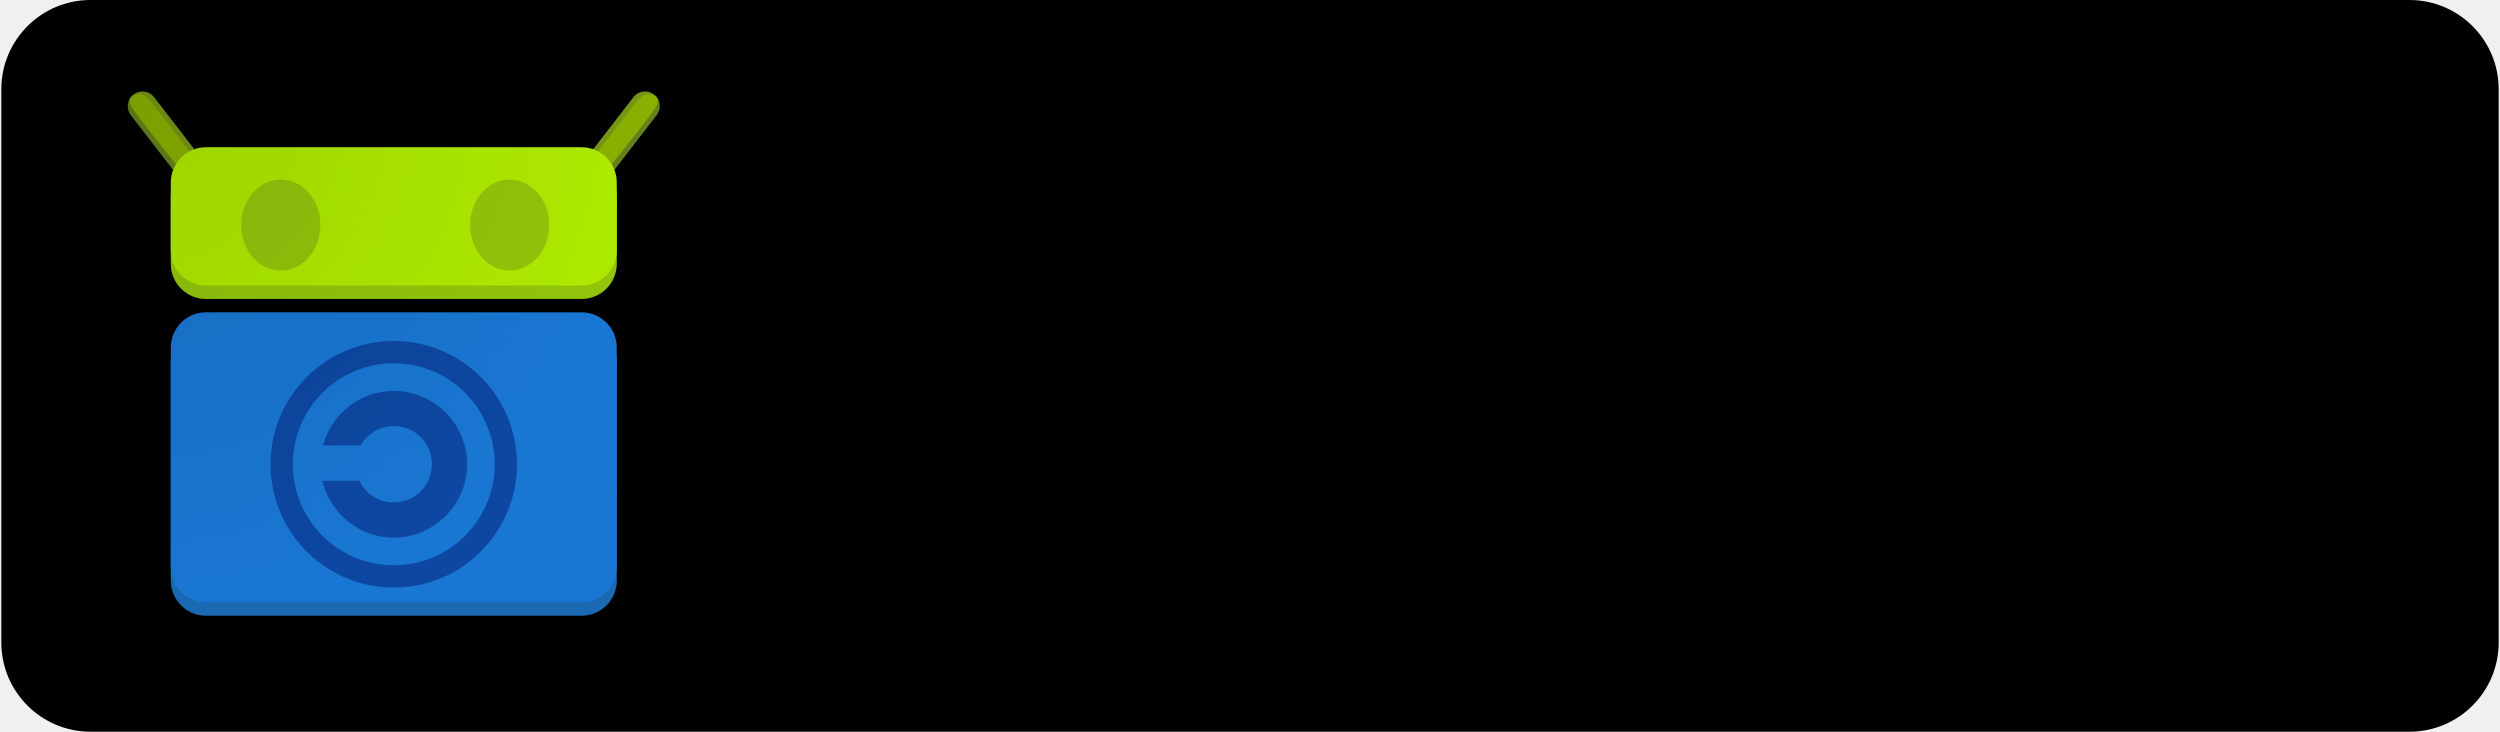
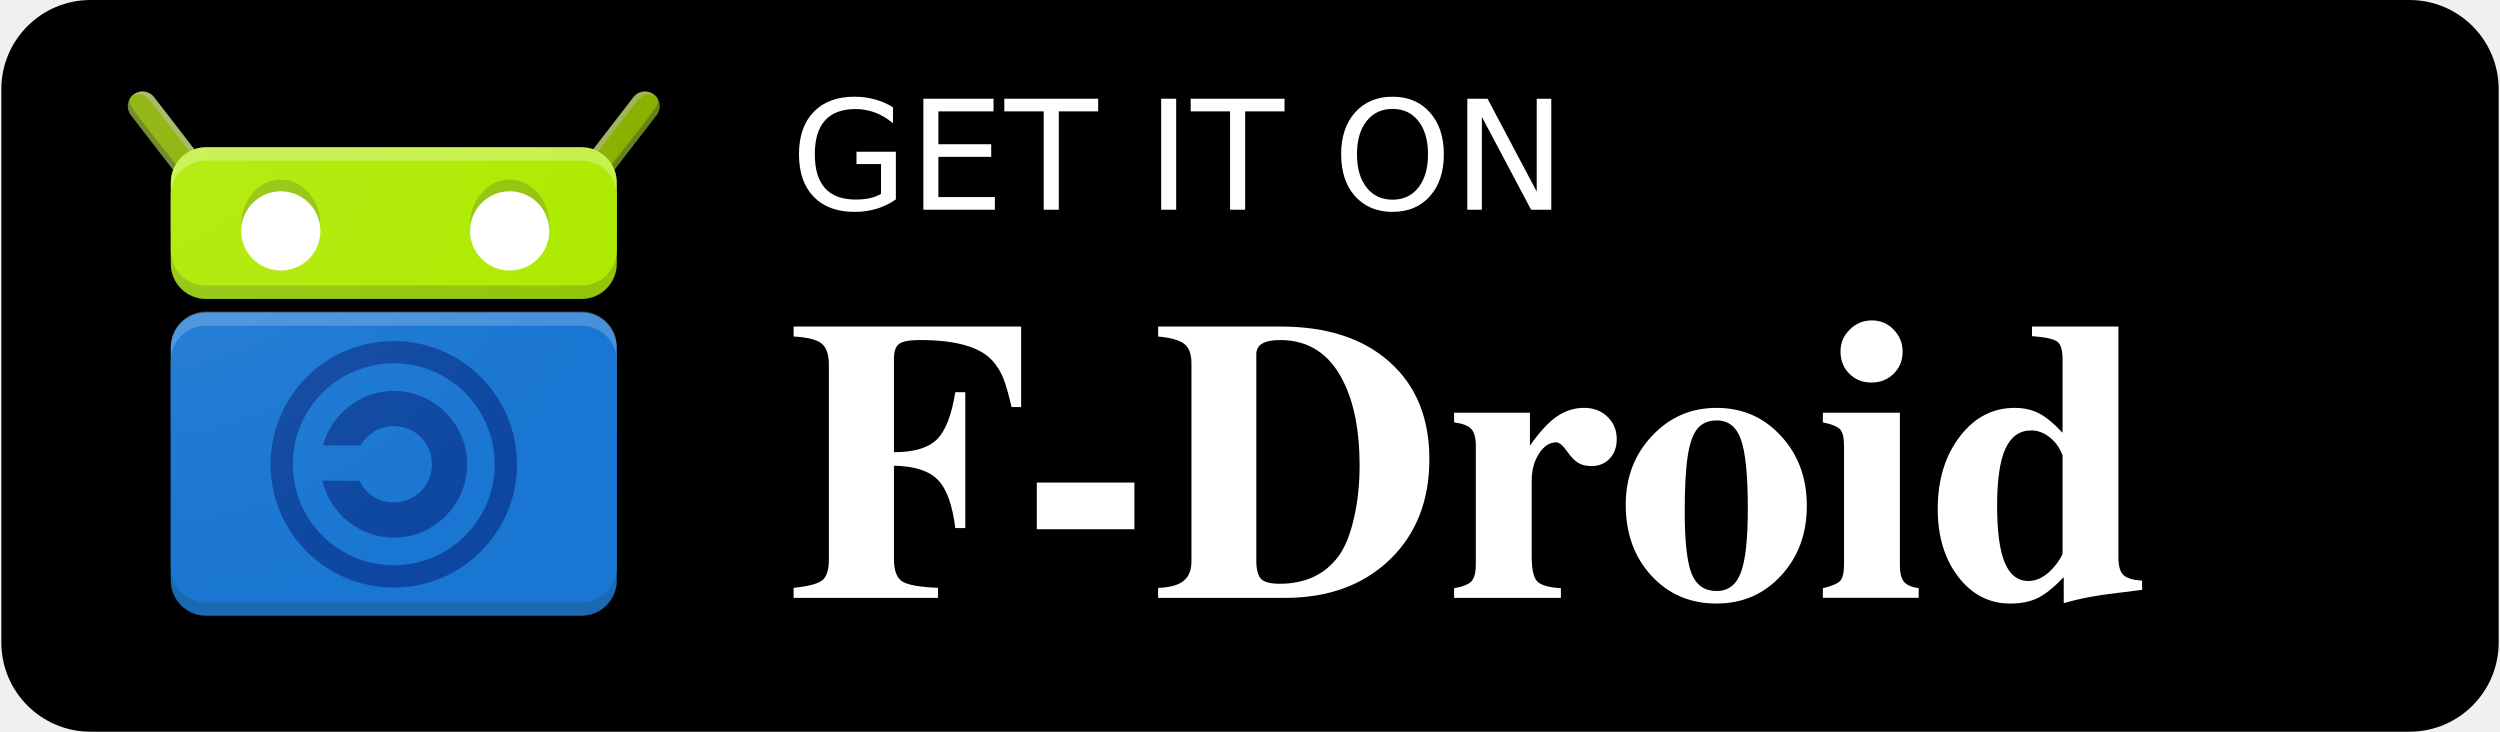
<svg xmlns="http://www.w3.org/2000/svg" width="164px" height="48px" viewBox="0 0 157 46" version="1.1">
  <defs>
    <radialGradient cx="0.555%" cy="0.456%" fx="0.555%" fy="0.456%" r="99.55%" gradientTransform="translate(0.005553,0.004562),scale(0.985441,1),rotate(90),translate(-0.005553,-0.004562)" id="radialGradient-1">
-       <stop stop-color="#000000FFF" stop-opacity="0.098" offset="0%" />
-       <stop stop-color="#000000FFF" stop-opacity="0" offset="100%" />
+       <stop stop-color="#FFFFFF" stop-opacity="0.098" offset="0%" />
+       <stop stop-color="#FFFFFF" stop-opacity="0" offset="100%" />
    </radialGradient>
  </defs>
  <g id="Page-1" stroke="none" stroke-width="1" fill="none" fill-rule="evenodd">
    <g id="F-Droid-badge">
      <rect id="Rectangle-path" fill="#000000" fill-rule="nonzero" x="0" y="0" width="157" height="46" rx="5.61" />
-       <g id="Group" transform="translate(49.62321, 5.890244)" fill="#000000FFF" fill-rule="nonzero">
+       <g id="Group" transform="translate(49.62321, 5.890244)" fill="#FFFFFF" fill-rule="nonzero">
        <path d="M5.68,6.299 L5.68,4.424 L4.138,4.424 L4.138,3.649 L6.614,3.649 L6.614,6.645 C6.25,6.903 5.848,7.099 5.409,7.233 C4.97,7.364 4.501,7.43 4.003,7.43 C2.913,7.43 2.06,7.112 1.443,6.476 C0.829,5.838 0.523,4.95 0.523,3.812 C0.523,2.672 0.829,1.784 1.443,1.148 C2.06,0.51 2.913,0.19 4.003,0.19 C4.458,0.19 4.889,0.246 5.297,0.358 C5.708,0.471 6.086,0.636 6.432,0.854 L6.432,1.859 C6.083,1.563 5.713,1.34 5.32,1.19 C4.928,1.041 4.515,0.966 4.082,0.966 C3.229,0.966 2.587,1.204 2.158,1.681 C1.731,2.158 1.518,2.868 1.518,3.812 C1.518,4.753 1.731,5.462 2.158,5.939 C2.587,6.416 3.229,6.654 4.082,6.654 C4.416,6.654 4.713,6.626 4.975,6.57 C5.236,6.511 5.471,6.42 5.68,6.299 L5.68,6.299 Z" id="Shape" />
        <polygon id="Shape" points="8.343 0.316 12.753 0.316 12.753 1.111 9.287 1.111 9.287 3.177 12.608 3.177 12.608 3.971 9.287 3.971 9.287 6.5 12.837 6.5 12.837 7.294 8.343 7.294 8.343 0.316" />
        <polygon id="Shape" points="13.432 0.316 19.332 0.316 19.332 1.111 16.856 1.111 16.856 7.294 15.908 7.294 15.908 1.111 13.432 1.111 13.432 0.316" />
        <polygon id="Shape" points="23.292 0.316 24.236 0.316 24.236 7.294 23.292 7.294" />
        <polygon id="Shape" points="25.148 0.316 31.048 0.316 31.048 1.111 28.572 1.111 28.572 7.294 27.624 7.294 27.624 1.111 25.148 1.111 25.148 0.316" />
        <path d="M37.84,0.956 C37.155,0.956 36.61,1.212 36.205,1.723 C35.803,2.234 35.602,2.93 35.602,3.812 C35.602,4.691 35.803,5.386 36.205,5.897 C36.61,6.408 37.155,6.663 37.84,6.663 C38.525,6.663 39.067,6.408 39.465,5.897 C39.867,5.386 40.068,4.691 40.068,3.812 C40.068,2.93 39.867,2.234 39.465,1.723 C39.067,1.212 38.525,0.957 37.839,0.957 L37.84,0.956 Z M37.84,0.19 C38.818,0.19 39.599,0.519 40.185,1.176 C40.77,1.83 41.063,2.709 41.063,3.812 C41.063,4.912 40.77,5.791 40.185,6.448 C39.599,7.102 38.818,7.429 37.84,7.429 C36.859,7.429 36.074,7.102 35.485,6.448 C34.9,5.794 34.607,4.915 34.607,3.812 C34.607,2.709 34.9,1.83 35.485,1.176 C36.074,0.519 36.859,0.19 37.84,0.19 Z" id="Shape" />
        <polygon id="Shape" points="42.539 0.316 43.809 0.316 46.902 6.154 46.902 0.316 47.817 0.316 47.817 7.294 46.547 7.294 43.454 1.457 43.454 7.294 42.539 7.294" />
        <path d="M14.489,14.636 L14.489,19.702 L13.885,19.702 C13.704,18.905 13.532,18.301 13.368,17.89 C13.203,17.479 12.982,17.118 12.702,16.805 C11.93,15.926 10.398,15.486 8.107,15.486 C7.466,15.486 7.035,15.569 6.813,15.733 C6.6,15.889 6.493,16.201 6.493,16.67 L6.493,22.537 C7.749,22.537 8.649,22.27 9.191,21.736 C9.733,21.202 10.119,20.211 10.349,18.765 L10.977,18.765 L10.977,27.307 L10.349,27.307 C10.168,25.844 9.803,24.834 9.253,24.275 C8.702,23.708 7.782,23.412 6.493,23.387 L6.493,29.267 C6.493,29.965 6.665,30.43 7.01,30.66 C7.355,30.882 8.107,31.017 9.265,31.066 L9.265,31.695 L0.185,31.695 L0.185,31.066 C1.121,30.968 1.725,30.808 1.996,30.586 C2.267,30.364 2.402,29.924 2.402,29.267 L2.402,17.052 C2.402,16.402 2.25,15.955 1.947,15.708 C1.643,15.462 1.055,15.314 0.185,15.264 L0.185,14.636 L14.489,14.636 Z" id="Shape" />
        <polygon id="Shape" points="21.61 24.447 21.61 27.381 15.474 27.381 15.474 24.447" />
        <path d="M25.196,29.404 L25.196,16.954 C25.196,16.379 25.048,15.972 24.752,15.734 C24.456,15.495 23.906,15.339 23.101,15.265 L23.101,14.637 L30.789,14.637 C33.705,14.637 35.993,15.38 37.652,16.868 C39.319,18.347 40.153,20.385 40.153,22.982 C40.153,25.595 39.319,27.703 37.652,29.305 C35.984,30.899 33.791,31.696 31.073,31.696 L23.101,31.696 L23.101,31.068 C23.832,31.043 24.362,30.899 24.691,30.636 C25.027,30.373 25.196,29.962 25.196,29.404 L25.196,29.404 Z M29.274,16.375 L29.274,29.354 C29.274,29.921 29.376,30.307 29.582,30.513 C29.787,30.71 30.173,30.809 30.74,30.809 C32.35,30.809 33.586,30.229 34.448,29.071 C34.859,28.504 35.179,27.711 35.409,26.692 C35.648,25.673 35.767,24.563 35.767,23.364 C35.767,21.194 35.422,19.428 34.732,18.064 C33.878,16.346 32.555,15.487 30.765,15.487 C29.771,15.487 29.274,15.783 29.274,16.375 L29.274,16.375 Z" id="Shape" />
        <path d="M46.475,20.058 L46.475,22.128 C47.066,21.282 47.625,20.674 48.15,20.304 C48.684,19.934 49.263,19.75 49.888,19.75 C50.479,19.75 50.968,19.939 51.354,20.317 C51.74,20.686 51.933,21.155 51.933,21.722 C51.933,22.215 51.785,22.622 51.489,22.942 C51.194,23.254 50.812,23.41 50.343,23.41 C50.015,23.41 49.74,23.345 49.518,23.213 C49.296,23.082 49.066,22.848 48.828,22.511 C48.557,22.116 48.323,21.919 48.126,21.919 C47.707,21.919 47.345,22.157 47.042,22.634 C46.738,23.102 46.586,23.665 46.586,24.323 L46.586,29.093 C46.586,29.873 46.697,30.391 46.918,30.646 C47.148,30.892 47.649,31.04 48.421,31.09 L48.421,31.694 L41.707,31.694 L41.707,31.09 C42.265,30.991 42.631,30.843 42.803,30.646 C42.984,30.449 43.074,30.091 43.074,29.574 L43.074,22.153 C43.074,21.644 42.98,21.286 42.791,21.081 C42.61,20.875 42.249,20.736 41.707,20.662 L41.707,20.058 L46.475,20.058 L46.475,20.058 Z" id="Shape" />
        <path d="M58.202,19.752 C59.828,19.752 61.18,20.339 62.256,21.515 C63.34,22.681 63.882,24.148 63.882,25.915 C63.882,27.673 63.34,29.136 62.256,30.303 C61.18,31.47 59.828,32.053 58.202,32.053 C56.551,32.053 55.188,31.47 54.112,30.303 C53.036,29.136 52.498,27.649 52.498,25.841 C52.498,24.124 53.048,22.681 54.149,21.515 C55.249,20.339 56.6,19.752 58.202,19.752 L58.202,19.752 Z M58.227,20.541 C57.693,20.541 57.282,20.717 56.995,21.071 C56.716,21.416 56.514,21.995 56.391,22.809 C56.268,23.622 56.206,24.785 56.206,26.297 C56.206,28.146 56.35,29.436 56.637,30.168 C56.933,30.899 57.455,31.265 58.202,31.265 C58.933,31.265 59.442,30.883 59.73,30.118 C60.026,29.354 60.173,28.002 60.173,26.063 C60.173,23.992 60.03,22.554 59.742,21.749 C59.463,20.944 58.958,20.541 58.227,20.541 L58.227,20.541 Z" id="Shape" />
        <path d="M69.733,20.058 L69.733,29.647 C69.733,30.124 69.819,30.469 69.992,30.683 C70.164,30.888 70.472,31.024 70.916,31.089 L70.916,31.693 L64.891,31.693 L64.891,31.089 C65.466,30.95 65.832,30.794 65.988,30.621 C66.144,30.44 66.222,30.091 66.222,29.573 L66.222,22.153 C66.222,21.635 66.14,21.286 65.976,21.105 C65.811,20.924 65.45,20.777 64.891,20.662 L64.891,20.058 L69.733,20.058 L69.733,20.058 Z M66.579,14.831 C66.965,14.445 67.429,14.252 67.971,14.252 C68.514,14.252 68.969,14.445 69.339,14.831 C69.717,15.218 69.906,15.682 69.906,16.224 C69.906,16.775 69.717,17.235 69.339,17.605 C68.969,17.975 68.505,18.159 67.947,18.159 C67.388,18.159 66.924,17.975 66.555,17.605 C66.185,17.235 66,16.767 66,16.2 C66,15.665 66.193,15.209 66.579,14.831 Z" id="Shape" />
        <path d="M80.034,32.029 L80.034,30.39 C79.442,31.014 78.904,31.45 78.42,31.696 C77.935,31.934 77.356,32.054 76.682,32.054 C75.36,32.054 74.268,31.495 73.405,30.377 C72.543,29.251 72.112,27.83 72.112,26.112 C72.112,24.288 72.572,22.772 73.492,21.564 C74.412,20.356 75.566,19.752 76.954,19.752 C77.529,19.752 78.038,19.867 78.481,20.097 C78.925,20.327 79.418,20.734 79.96,21.317 L79.96,16.695 C79.96,16.12 79.849,15.75 79.627,15.586 C79.414,15.422 78.884,15.307 78.038,15.241 L78.038,14.637 L83.471,14.637 L83.471,29.145 C83.471,29.679 83.574,30.049 83.779,30.254 C83.993,30.46 84.387,30.579 84.962,30.612 L84.962,31.191 L83.397,31.388 C82.173,31.52 81.052,31.733 80.034,32.029 L80.034,32.029 Z M79.96,28.873 L79.96,22.735 C79.779,22.258 79.508,21.88 79.146,21.601 C78.793,21.313 78.407,21.17 77.988,21.17 C77.257,21.17 76.715,21.556 76.362,22.328 C76.017,23.092 75.845,24.288 75.845,25.915 C75.845,27.517 76.005,28.705 76.325,29.477 C76.645,30.25 77.142,30.636 77.816,30.636 C78.374,30.636 78.904,30.348 79.405,29.773 C79.553,29.609 79.68,29.436 79.787,29.255 C79.902,29.075 79.96,28.947 79.96,28.873 L79.96,28.873 Z" id="Shape" />
      </g>
      <path d="M40.467,6.675 L37.332,10.734" id="Shape" stroke="#769616" stroke-width="1.845" fill="#8AB000" fill-rule="nonzero" stroke-linecap="round" />
-       <path d="M40.453,5.75 C40.787,5.759 41.015,5.89 41.176,6.081 C39.681,7.859 39.429,8.142 37.388,10.673 C36.635,11.647 35.852,11.144 36.604,10.17 L39.74,6.11 C39.908,5.885 40.171,5.757 40.453,5.75 L40.453,5.75 Z" id="Shape" fill-opacity="0.298" fill="#000000FFF" fill-rule="nonzero" />
+       <path d="M40.453,5.75 C40.787,5.759 41.015,5.89 41.176,6.081 C39.681,7.859 39.429,8.142 37.388,10.673 C36.635,11.647 35.852,11.144 36.604,10.17 L39.74,6.11 C39.908,5.885 40.171,5.757 40.453,5.75 L40.453,5.75 Z" id="Shape" fill-opacity="0.298" fill="#FFFFFF" fill-rule="nonzero" />
      <path d="M41.182,6.09 C41.273,6.199 41.596,6.684 41.198,7.239 L38.063,11.299 C37.311,12.272 37.214,10.847 37.214,10.847 C37.214,10.847 39.97,7.518 41.182,6.09 L41.182,6.09 Z" id="Shape" fill-opacity="0.2" fill="#263238" fill-rule="nonzero" />
      <path d="M40.655,5.923 C40.978,5.923 41.363,6.028 41.263,6.513 C41.186,6.883 37.824,10.996 37.824,10.996 C37.072,11.97 35.984,11.496 36.737,10.522 L39.861,6.483 C40.053,6.269 40.31,5.934 40.655,5.923 L40.655,5.923 Z" id="Shape" fill="#8AB000" fill-rule="nonzero" />
      <path d="M8.875,6.675 L12.011,10.734" id="Shape" stroke="#769616" stroke-width="1.845" fill="#8AB000" fill-rule="nonzero" stroke-linecap="round" />
-       <path d="M8.891,5.75 C8.557,5.759 8.329,5.89 8.168,6.081 C9.663,7.859 9.915,8.142 11.956,10.673 C12.709,11.647 13.492,11.144 12.74,10.17 L9.604,6.111 C9.436,5.885 9.173,5.758 8.891,5.75 L8.891,5.75 Z" id="Shape" fill-opacity="0.298" fill="#000000FFF" fill-rule="nonzero" />
+       <path d="M8.891,5.75 C8.557,5.759 8.329,5.89 8.168,6.081 C9.663,7.859 9.915,8.142 11.956,10.673 C12.709,11.647 13.492,11.144 12.74,10.17 L9.604,6.111 C9.436,5.885 9.173,5.758 8.891,5.75 L8.891,5.75 Z" id="Shape" fill-opacity="0.298" fill="#FFFFFF" fill-rule="nonzero" />
      <path d="M8.161,6.09 C8.07,6.199 7.747,6.684 8.145,7.239 L11.28,11.299 C12.033,12.272 12.129,10.847 12.129,10.847 C12.129,10.847 9.374,7.518 8.161,6.09 L8.161,6.09 Z" id="Shape" fill-opacity="0.2" fill="#263238" fill-rule="nonzero" />
      <path d="M8.69,5.923 C8.366,5.923 7.981,6.028 8.082,6.513 C8.158,6.883 11.52,10.996 11.52,10.996 C12.272,11.97 13.36,11.496 12.608,10.522 L9.484,6.483 C9.292,6.269 9.034,5.934 8.69,5.923 L8.69,5.923 Z" id="Shape" fill="#8AB000" fill-rule="nonzero" />
      <rect id="Rectangle-path" fill="#AEEA00" fill-rule="nonzero" x="10.654" y="9.256" width="28.036" height="9.537" rx="2.214" />
      <rect id="Rectangle-path" fill-opacity="0.2" fill="#263238" fill-rule="nonzero" x="10.654" y="11.411" width="28.036" height="7.381" rx="2.214" />
-       <rect id="Rectangle-path" fill-opacity="0.298" fill="#000000FFF" fill-rule="nonzero" x="10.654" y="9.258" width="28.036" height="7.381" rx="2.214" />
+       <rect id="Rectangle-path" fill-opacity="0.298" fill="#FFFFFF" fill-rule="nonzero" x="10.654" y="9.258" width="28.036" height="7.381" rx="2.214" />
      <rect id="Rectangle-path" fill="#AEEA00" fill-rule="nonzero" x="10.654" y="10.098" width="28.036" height="7.854" rx="2.214" />
      <rect id="Rectangle-path" fill="#1976D2" fill-rule="nonzero" x="10.654" y="19.634" width="28.036" height="19.073" rx="2.214" />
      <rect id="Rectangle-path" fill-opacity="0.2" fill="#263238" fill-rule="nonzero" x="10.654" y="29.112" width="28.036" height="9.595" rx="2.214" />
-       <rect id="Rectangle-path" fill-opacity="0.2" fill="#000000FFF" fill-rule="nonzero" x="10.654" y="19.575" width="28.036" height="9.595" rx="2.214" />
+       <rect id="Rectangle-path" fill-opacity="0.2" fill="#FFFFFF" fill-rule="nonzero" x="10.654" y="19.575" width="28.036" height="9.595" rx="2.214" />
      <rect id="Rectangle-path" fill="#1976D2" fill-rule="nonzero" x="10.654" y="20.476" width="28.036" height="17.39" rx="2.214" />
      <path d="M24.671,24.574 C22.546,24.574 20.747,26.038 20.22,28.006 L22.591,28.006 C23,27.279 23.767,26.788 24.671,26.788 C26.009,26.788 27.069,27.849 27.069,29.187 C27.069,30.525 26.009,31.586 24.671,31.586 C23.707,31.586 22.892,31.03 22.51,30.221 L20.183,30.221 C20.657,32.262 22.493,33.8 24.672,33.8 C27.205,33.8 29.283,31.722 29.283,29.187 C29.283,26.652 27.205,24.574 24.672,24.574 L24.671,24.574 Z" id="Shape" fill="#0D47A1" fill-rule="nonzero" />
      <ellipse id="Oval" stroke="#0D47A1" stroke-width="1.402" stroke-linecap="round" cx="24.671" cy="29.188" rx="7.046" ry="7.049" />
      <ellipse id="Oval" fill-opacity="0.2" fill="#263238" fill-rule="nonzero" cx="17.57" cy="14.148" rx="2.49" ry="2.86" />
-       <ellipse id="Oval" fill="#000000FFF" fill-rule="nonzero" cx="17.57" cy="14.517" rx="2.49" ry="2.491" />
+       <ellipse id="Oval" fill="#FFFFFF" fill-rule="nonzero" cx="17.57" cy="14.517" rx="2.49" ry="2.491" />
      <ellipse id="Oval" fill-opacity="0.2" fill="#263238" fill-rule="nonzero" cx="31.958" cy="14.148" rx="2.49" ry="2.86" />
-       <ellipse id="Oval" fill="#000000FFF" fill-rule="nonzero" cx="31.958" cy="14.517" rx="2.49" ry="2.491" />
+       <ellipse id="Oval" fill="#FFFFFF" fill-rule="nonzero" cx="31.958" cy="14.517" rx="2.49" ry="2.491" />
      <path d="M8.892,5.742 C8.533,5.733 8.202,5.932 8.042,6.253 C7.882,6.574 7.922,6.958 8.145,7.239 L10.801,10.678 C10.708,10.925 10.654,11.191 10.654,11.471 L10.654,16.579 C10.654,17.805 11.641,18.793 12.867,18.793 L36.476,18.793 C37.702,18.793 38.689,17.805 38.689,16.579 L38.689,11.471 C38.689,11.19 38.636,10.924 38.542,10.678 L41.198,7.239 C41.414,6.967 41.459,6.598 41.315,6.282 C41.171,5.966 40.862,5.758 40.515,5.743 C40.212,5.73 39.921,5.867 39.738,6.111 L37.211,9.383 C36.984,9.301 36.738,9.255 36.48,9.255 L12.871,9.255 C12.612,9.255 12.366,9.301 12.136,9.381 L9.607,6.109 C9.438,5.884 9.175,5.749 8.894,5.741 L8.892,5.742 Z M12.867,19.634 C11.641,19.634 10.654,20.622 10.654,21.848 L10.654,36.493 C10.654,37.72 11.641,38.707 12.867,38.707 L36.476,38.707 C37.702,38.707 38.689,37.72 38.689,36.493 L38.689,21.848 C38.692,20.623 37.705,19.636 36.48,19.636 L12.871,19.636 L12.867,19.634 Z" id="Shape" fill="url(#radialGradient-1)" fill-rule="nonzero" />
    </g>
  </g>
</svg>
